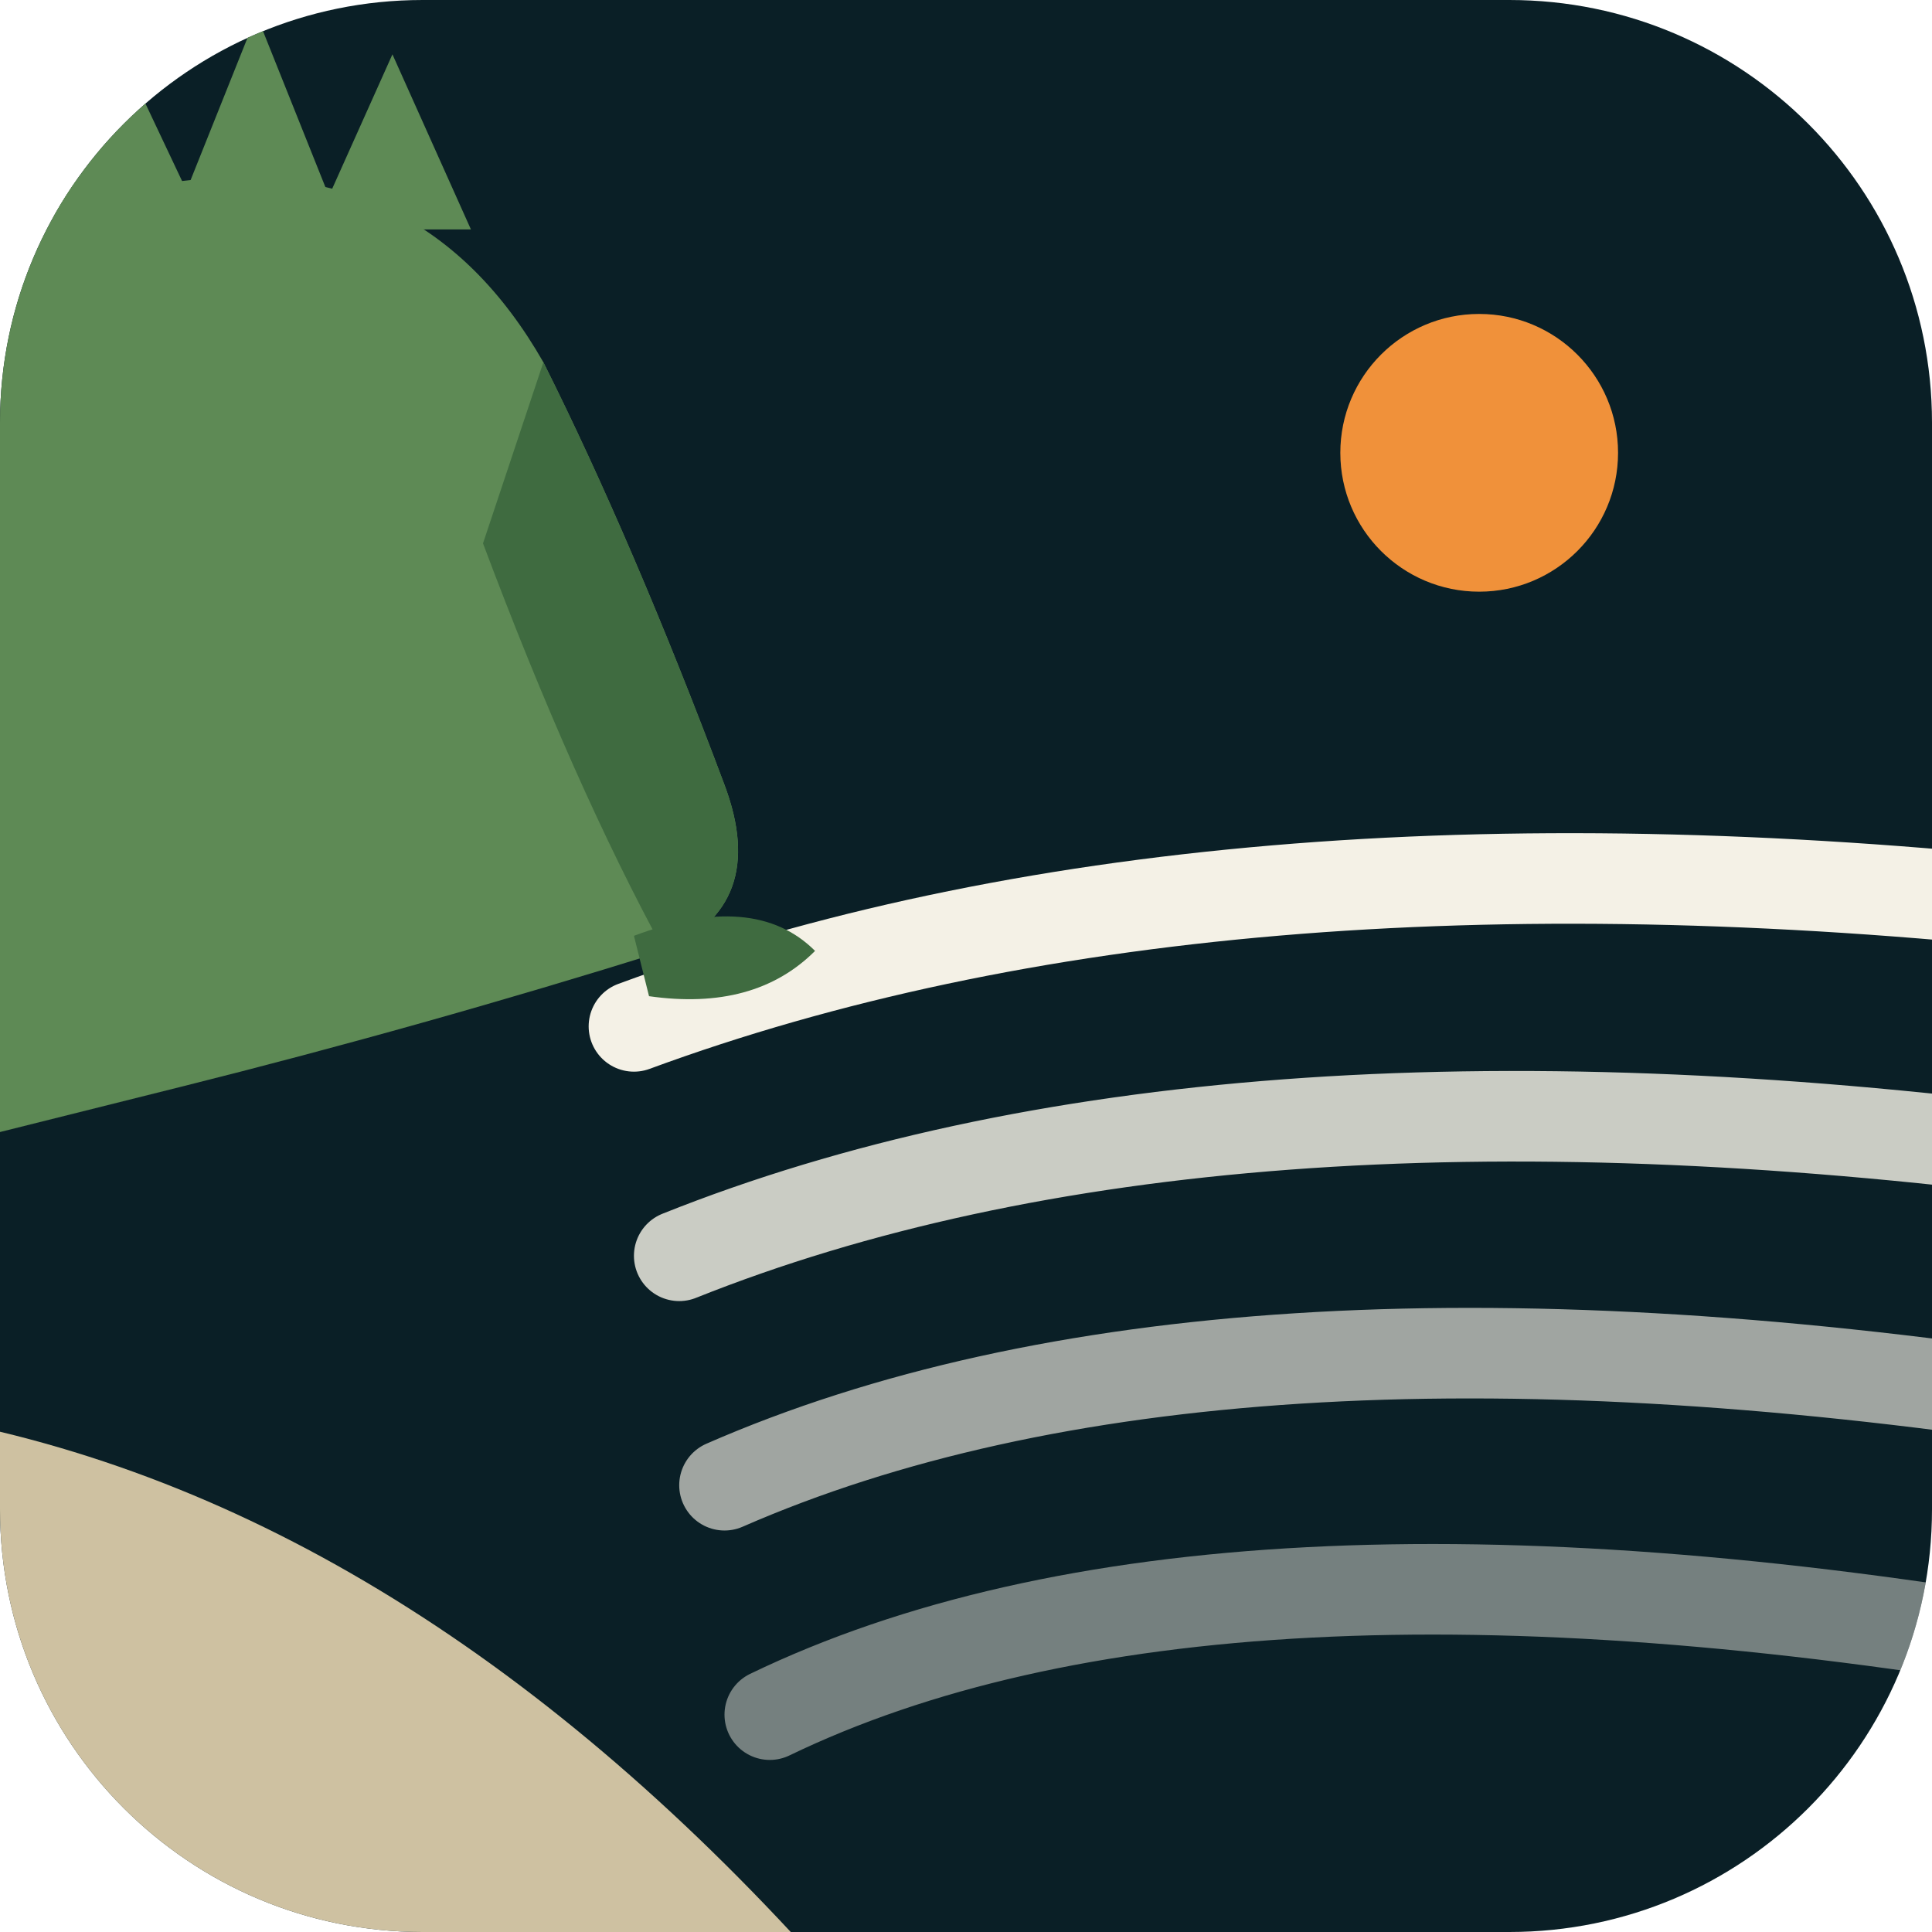
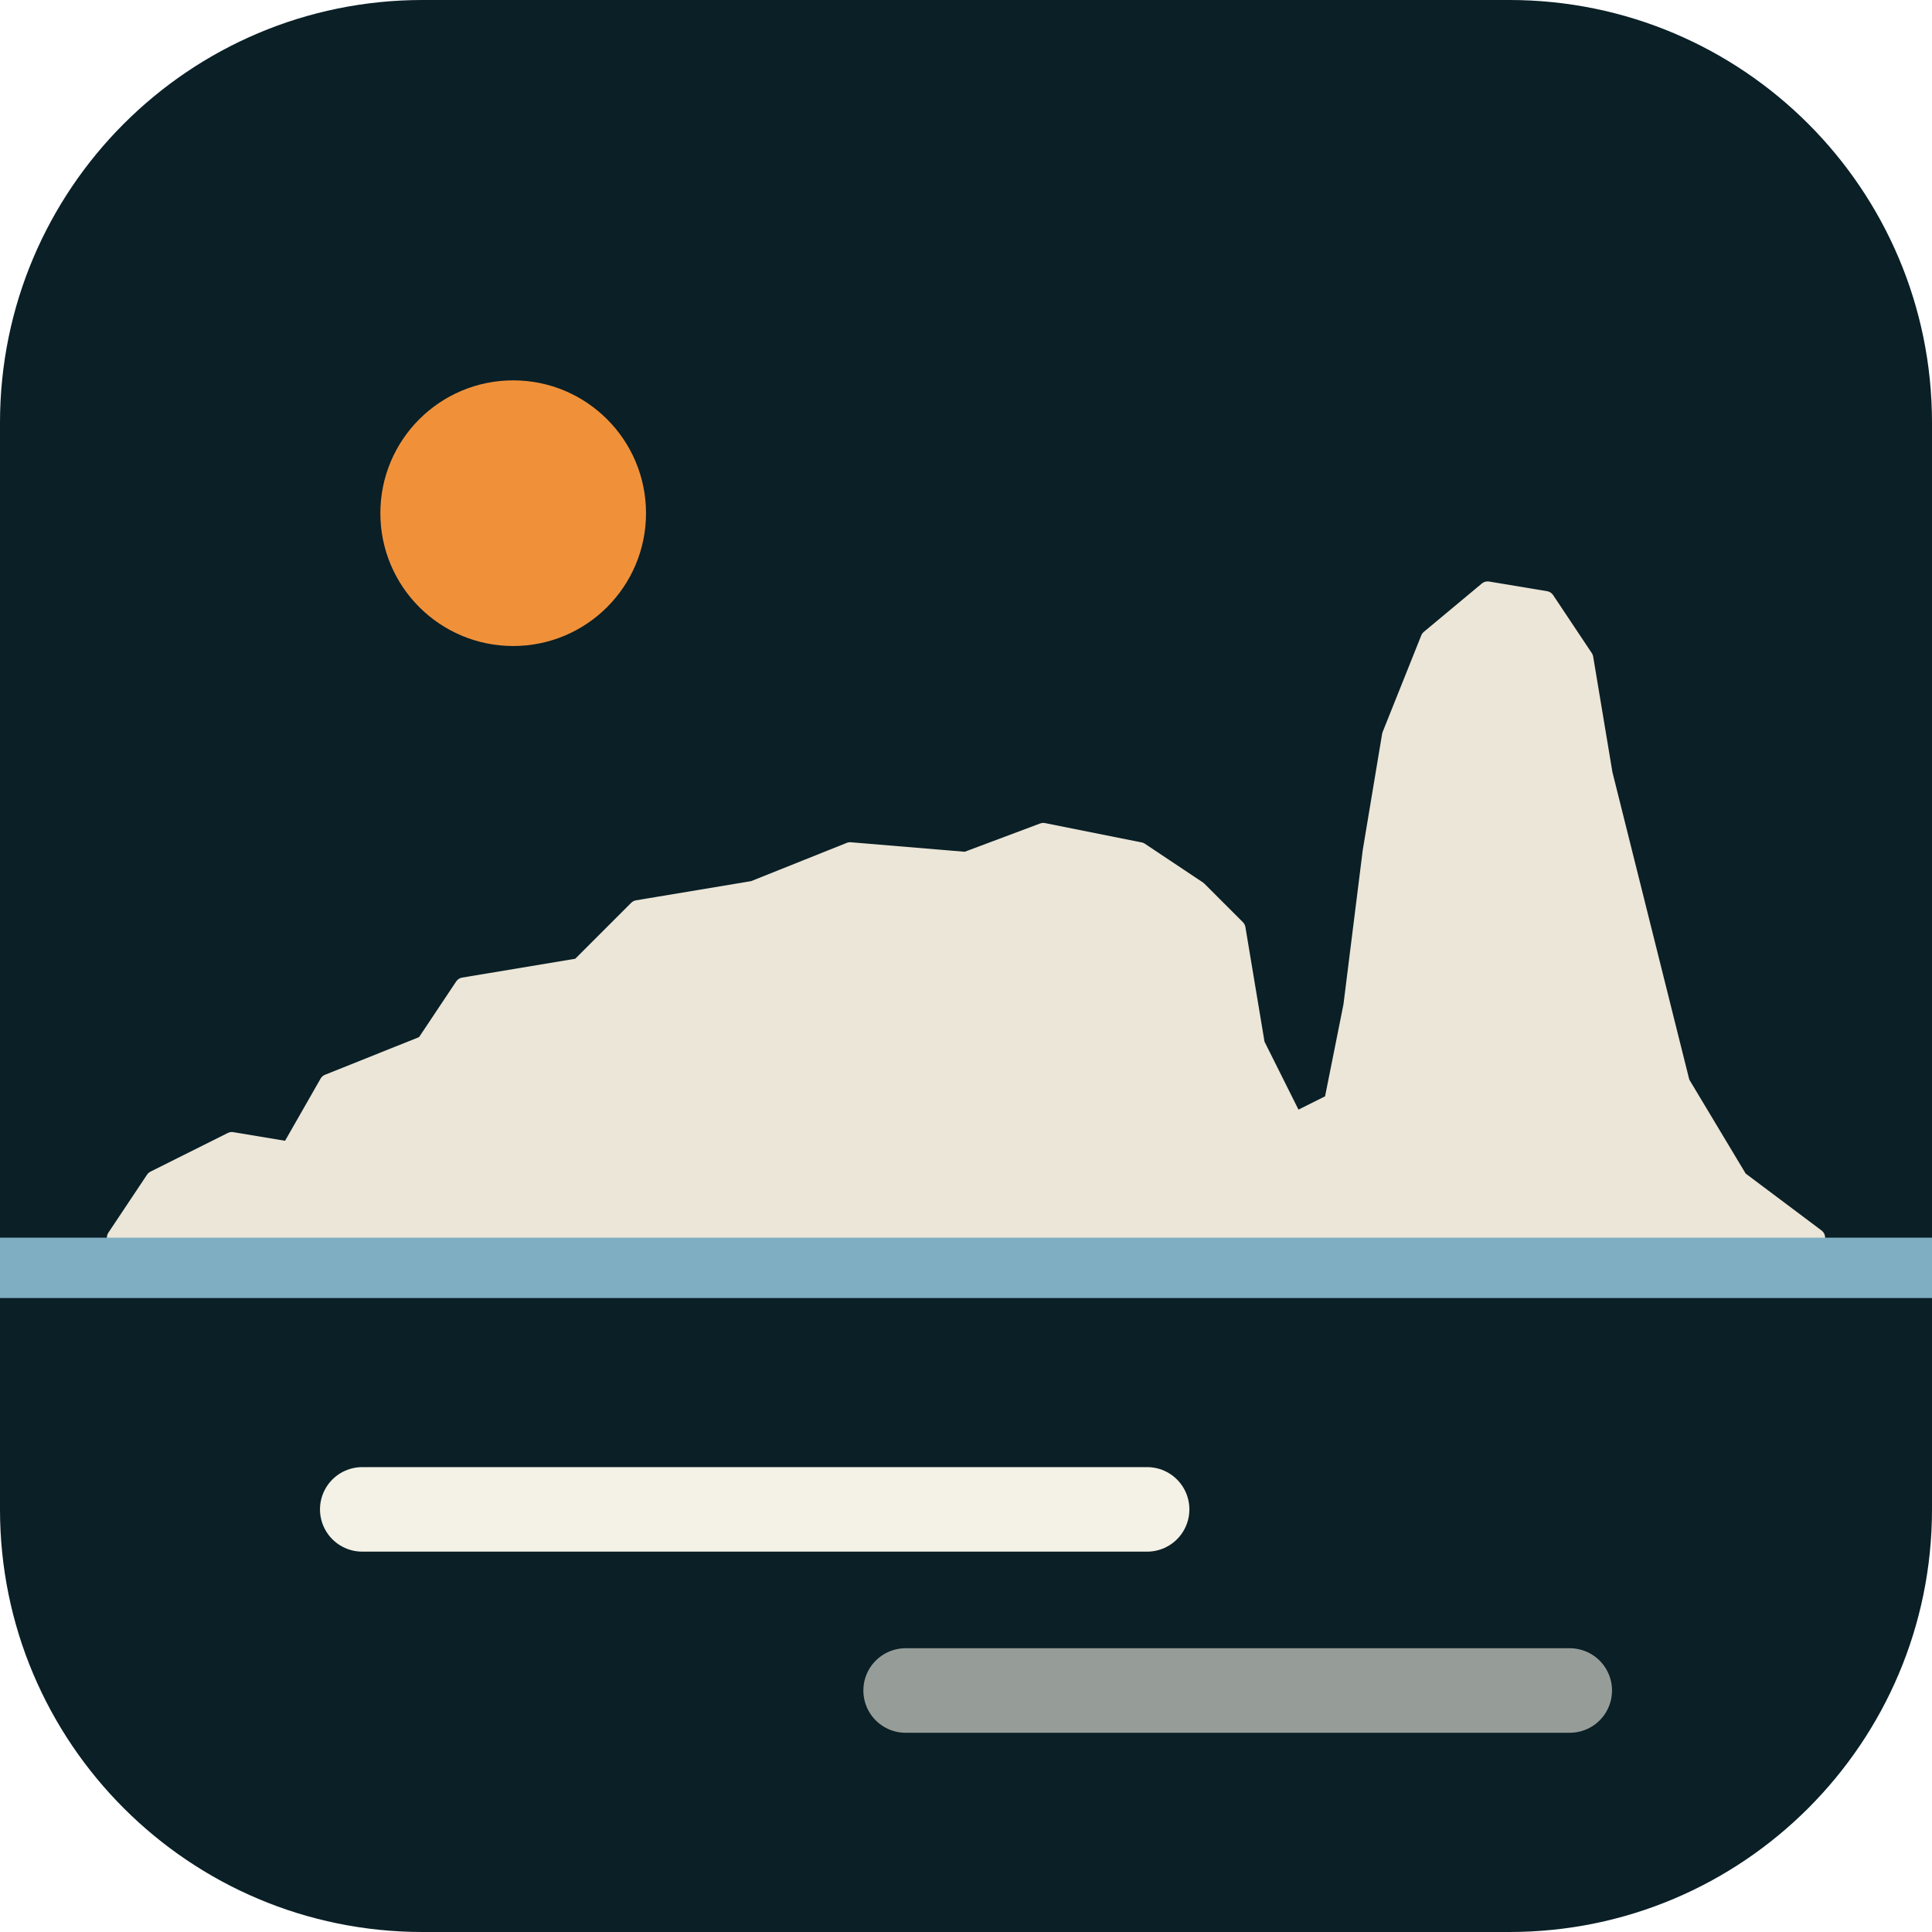
<svg xmlns="http://www.w3.org/2000/svg" viewBox="0 0 64 64" width="64" height="64">
  <defs>
    <clipPath id="t">
      <rect width="64" height="64" rx="14" />
    </clipPath>
  </defs>
  <g clip-path="url(#t)">
    <rect width="64" height="64" fill="#0A1F26" />
-     <path d="M-2 47 Q14 50 28 66 L-2 66 Z" fill="#E3D3AE" opacity="0.9" />
-     <path d="M21.0 34.0 Q40.0 27.0 68.0 30.0" fill="none" stroke="#F4F1E6" stroke-width="3.0" stroke-linecap="round" opacity="1.00" />
-     <path d="M22.5 41.6 Q40.0 34.6 68.0 38.2" fill="none" stroke="#F4F1E6" stroke-width="3.0" stroke-linecap="round" opacity="0.82" />
-     <path d="M24.0 49.2 Q40.0 42.2 68.0 46.4" fill="none" stroke="#F4F1E6" stroke-width="3.0" stroke-linecap="round" opacity="0.64" />
-     <path d="M25.5 56.8 Q40.0 49.8 68.0 54.6" fill="none" stroke="#F4F1E6" stroke-width="3.0" stroke-linecap="round" opacity="0.46" />
-     <path d="M-2 6 L6 6 Q14 5 18 12 Q21 18 24 26 Q25.5 30 22 31.5 Q14 34 6 36 L-2 38 Z" fill="#5E8A55" />
-     <path d="M18 12 Q21 18 24 26 Q25.5 30 22 31.5 Q19 26 16 18 Z" fill="#3F6B40" />
-     <path d="M21 31 Q25 29.5 27 31.5 Q25 33.5 21.5 33 Z" fill="#3F6B40" />
-     <path d="M1.4 7.2 L4.0 1.7 L6.6 7.2 Z" fill="#5E8A55" />
-     <path d="M5.9 7.0 L8.5 0.5 L11.1 7.0 Z" fill="#5E8A55" />
-     <path d="M10.4 7.6 L13.0 1.8 L15.6 7.6 Z" fill="#5E8A55" />
-     <circle cx="49" cy="15" r="4.6" fill="#F0913A" />
+     <circle cx="17" cy="17" r="4.4" fill="#F0913A" />
+     <path d="M3.84 41.00 L5.12 39.08 L7.68 37.80 L9.60 38.12 L10.88 35.88 L14.08 34.60 L15.36 32.68 L19.20 32.04 L21.12 30.12 L24.96 29.48 L28.16 28.20 L32.00 28.52 L34.56 27.56 L37.76 28.20 L39.68 29.48 L40.96 30.76 L41.60 34.60 L42.88 37.16 L44.16 36.52 L44.80 33.32 L45.44 28.20 L46.08 24.36 L47.36 21.16 L49.28 19.56 L51.20 19.88 L52.48 21.80 L53.12 25.64 L54.40 30.76 L55.68 35.88 L57.60 39.08 L60.16 41.00 Z" fill="#ECE6D8" stroke="#ECE6D8" stroke-width=".6" stroke-linejoin="round" />
+     <line x1="-2.2" y1="42.0" x2="66.2" y2="42.0" stroke="#7FAEC2" stroke-width="2.0" stroke-linecap="round" />
+     <line x1="12" y1="50" x2="38" y2="50" stroke="#F4F1E6" stroke-width="2.8" stroke-linecap="round" />
+     <line x1="30" y1="56" x2="52" y2="56" stroke="#F4F1E6" stroke-width="2.8" stroke-linecap="round" opacity=".6" />
  </g>
</svg>
